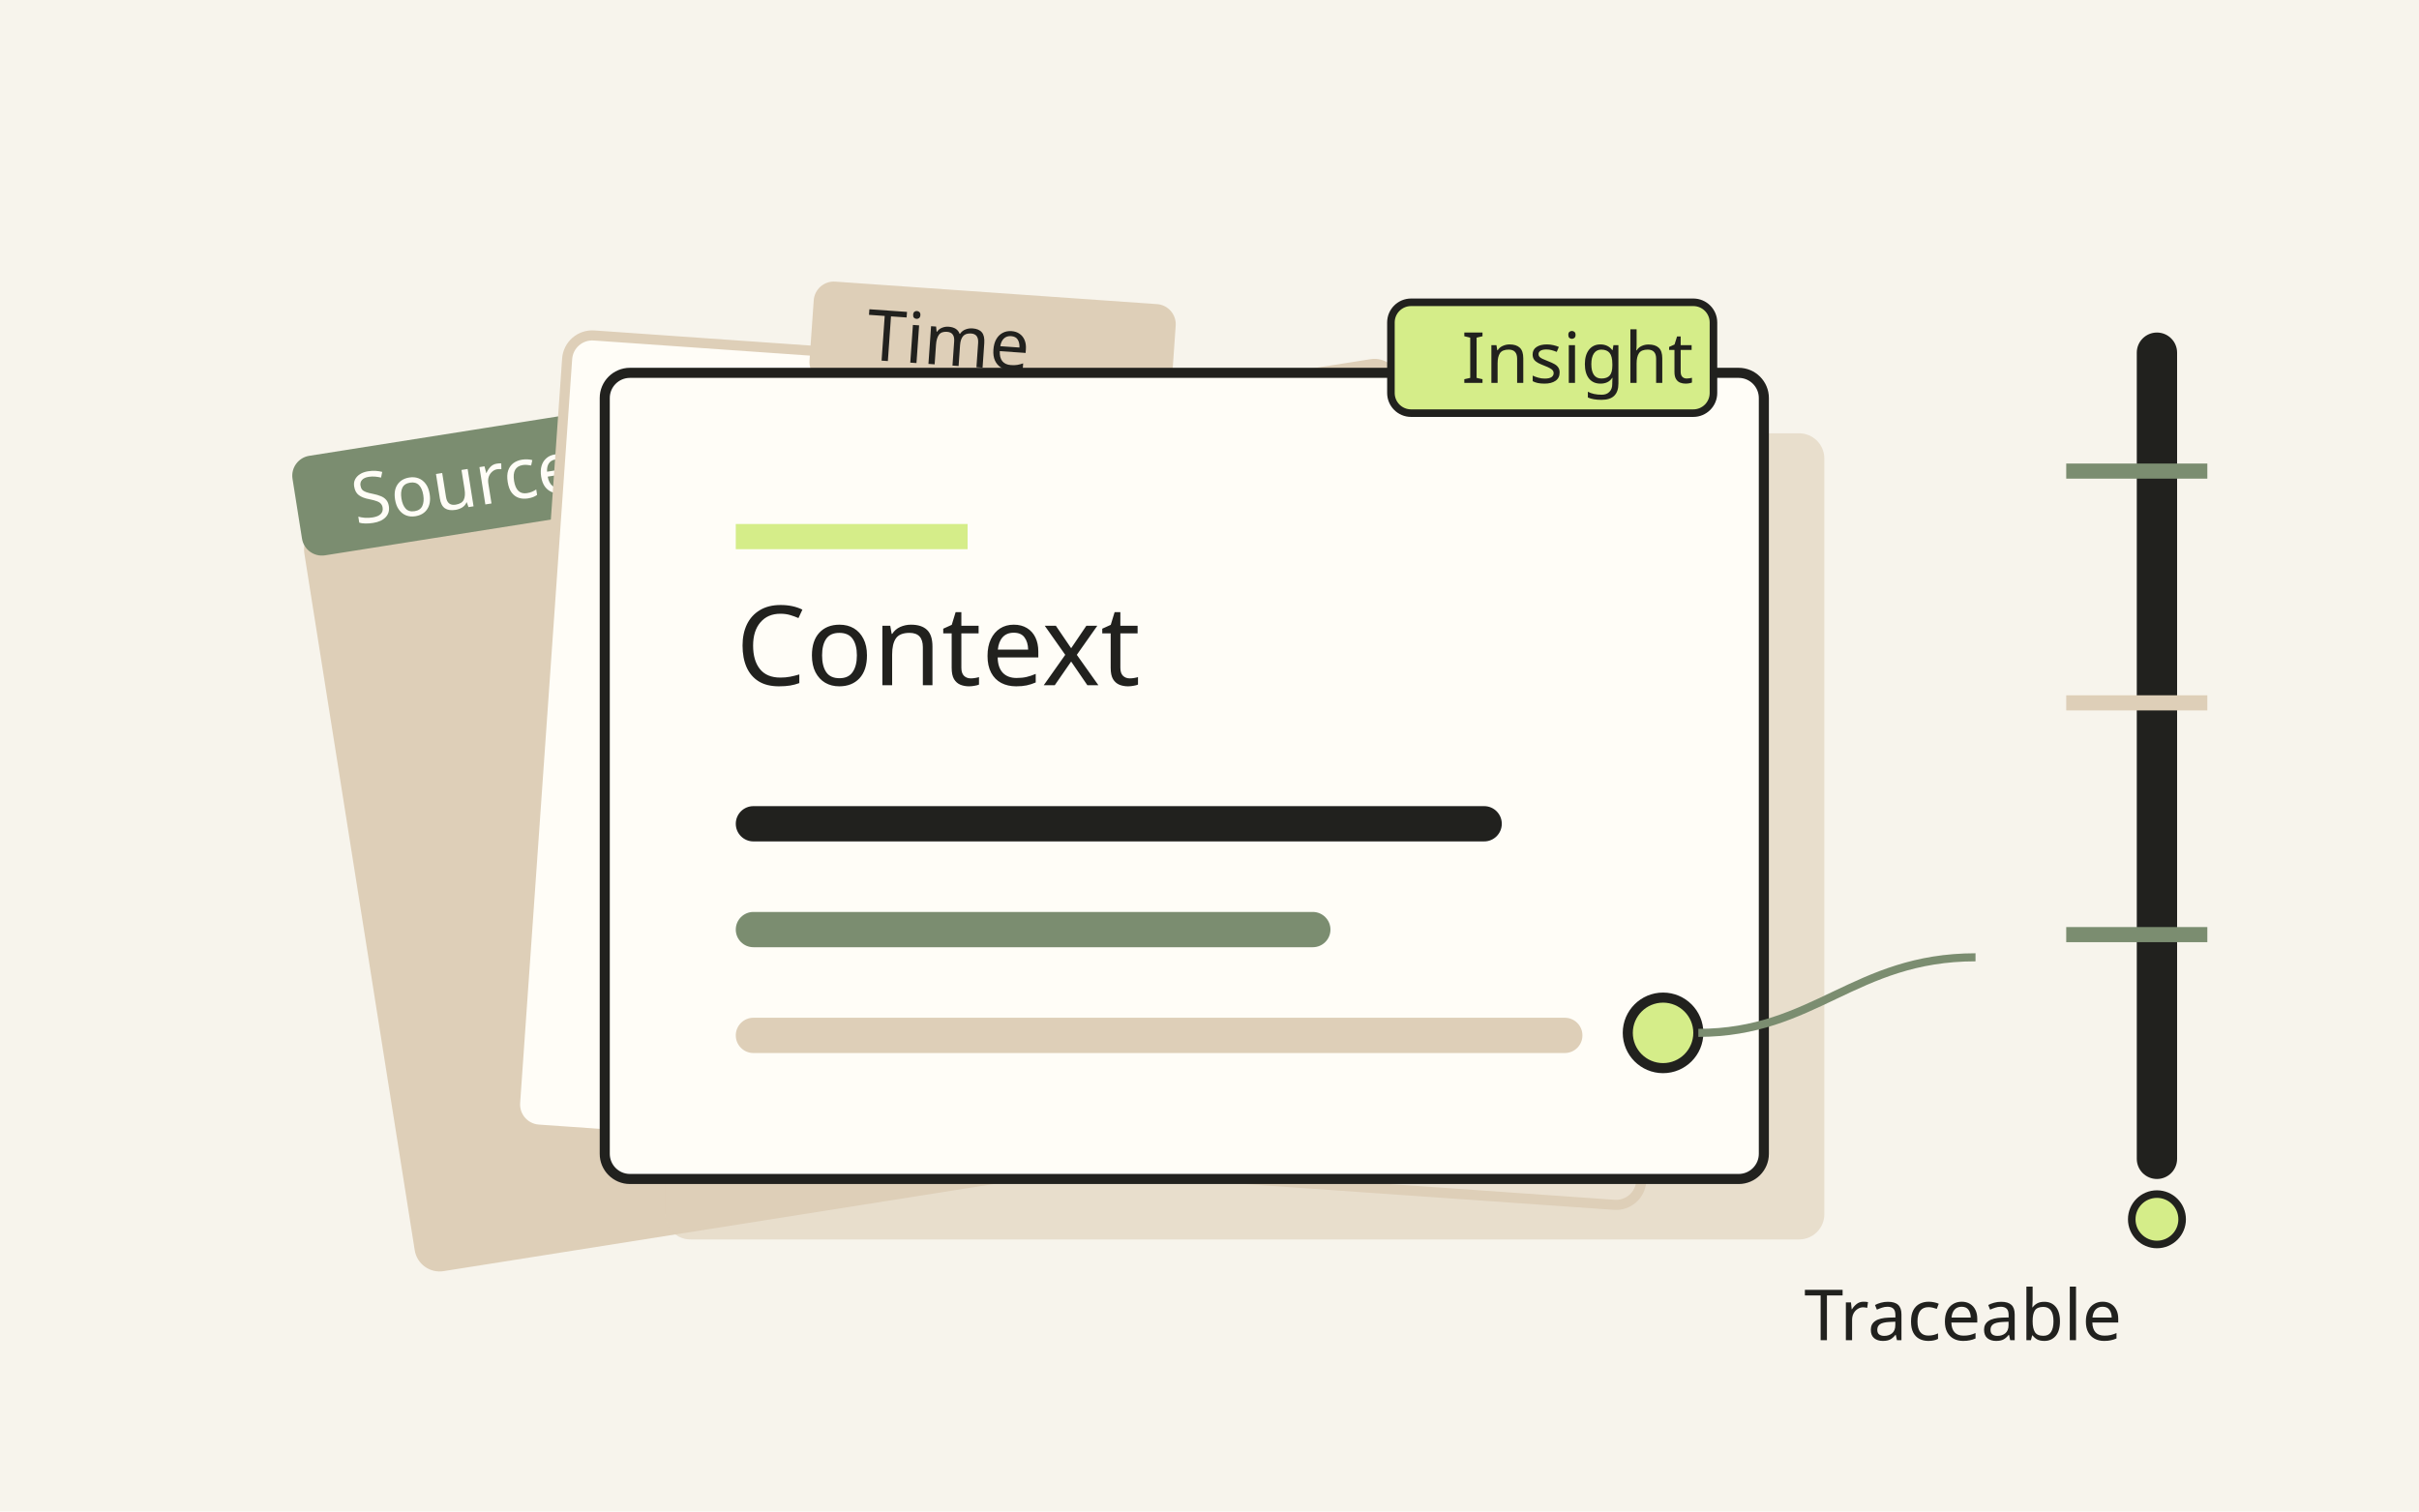
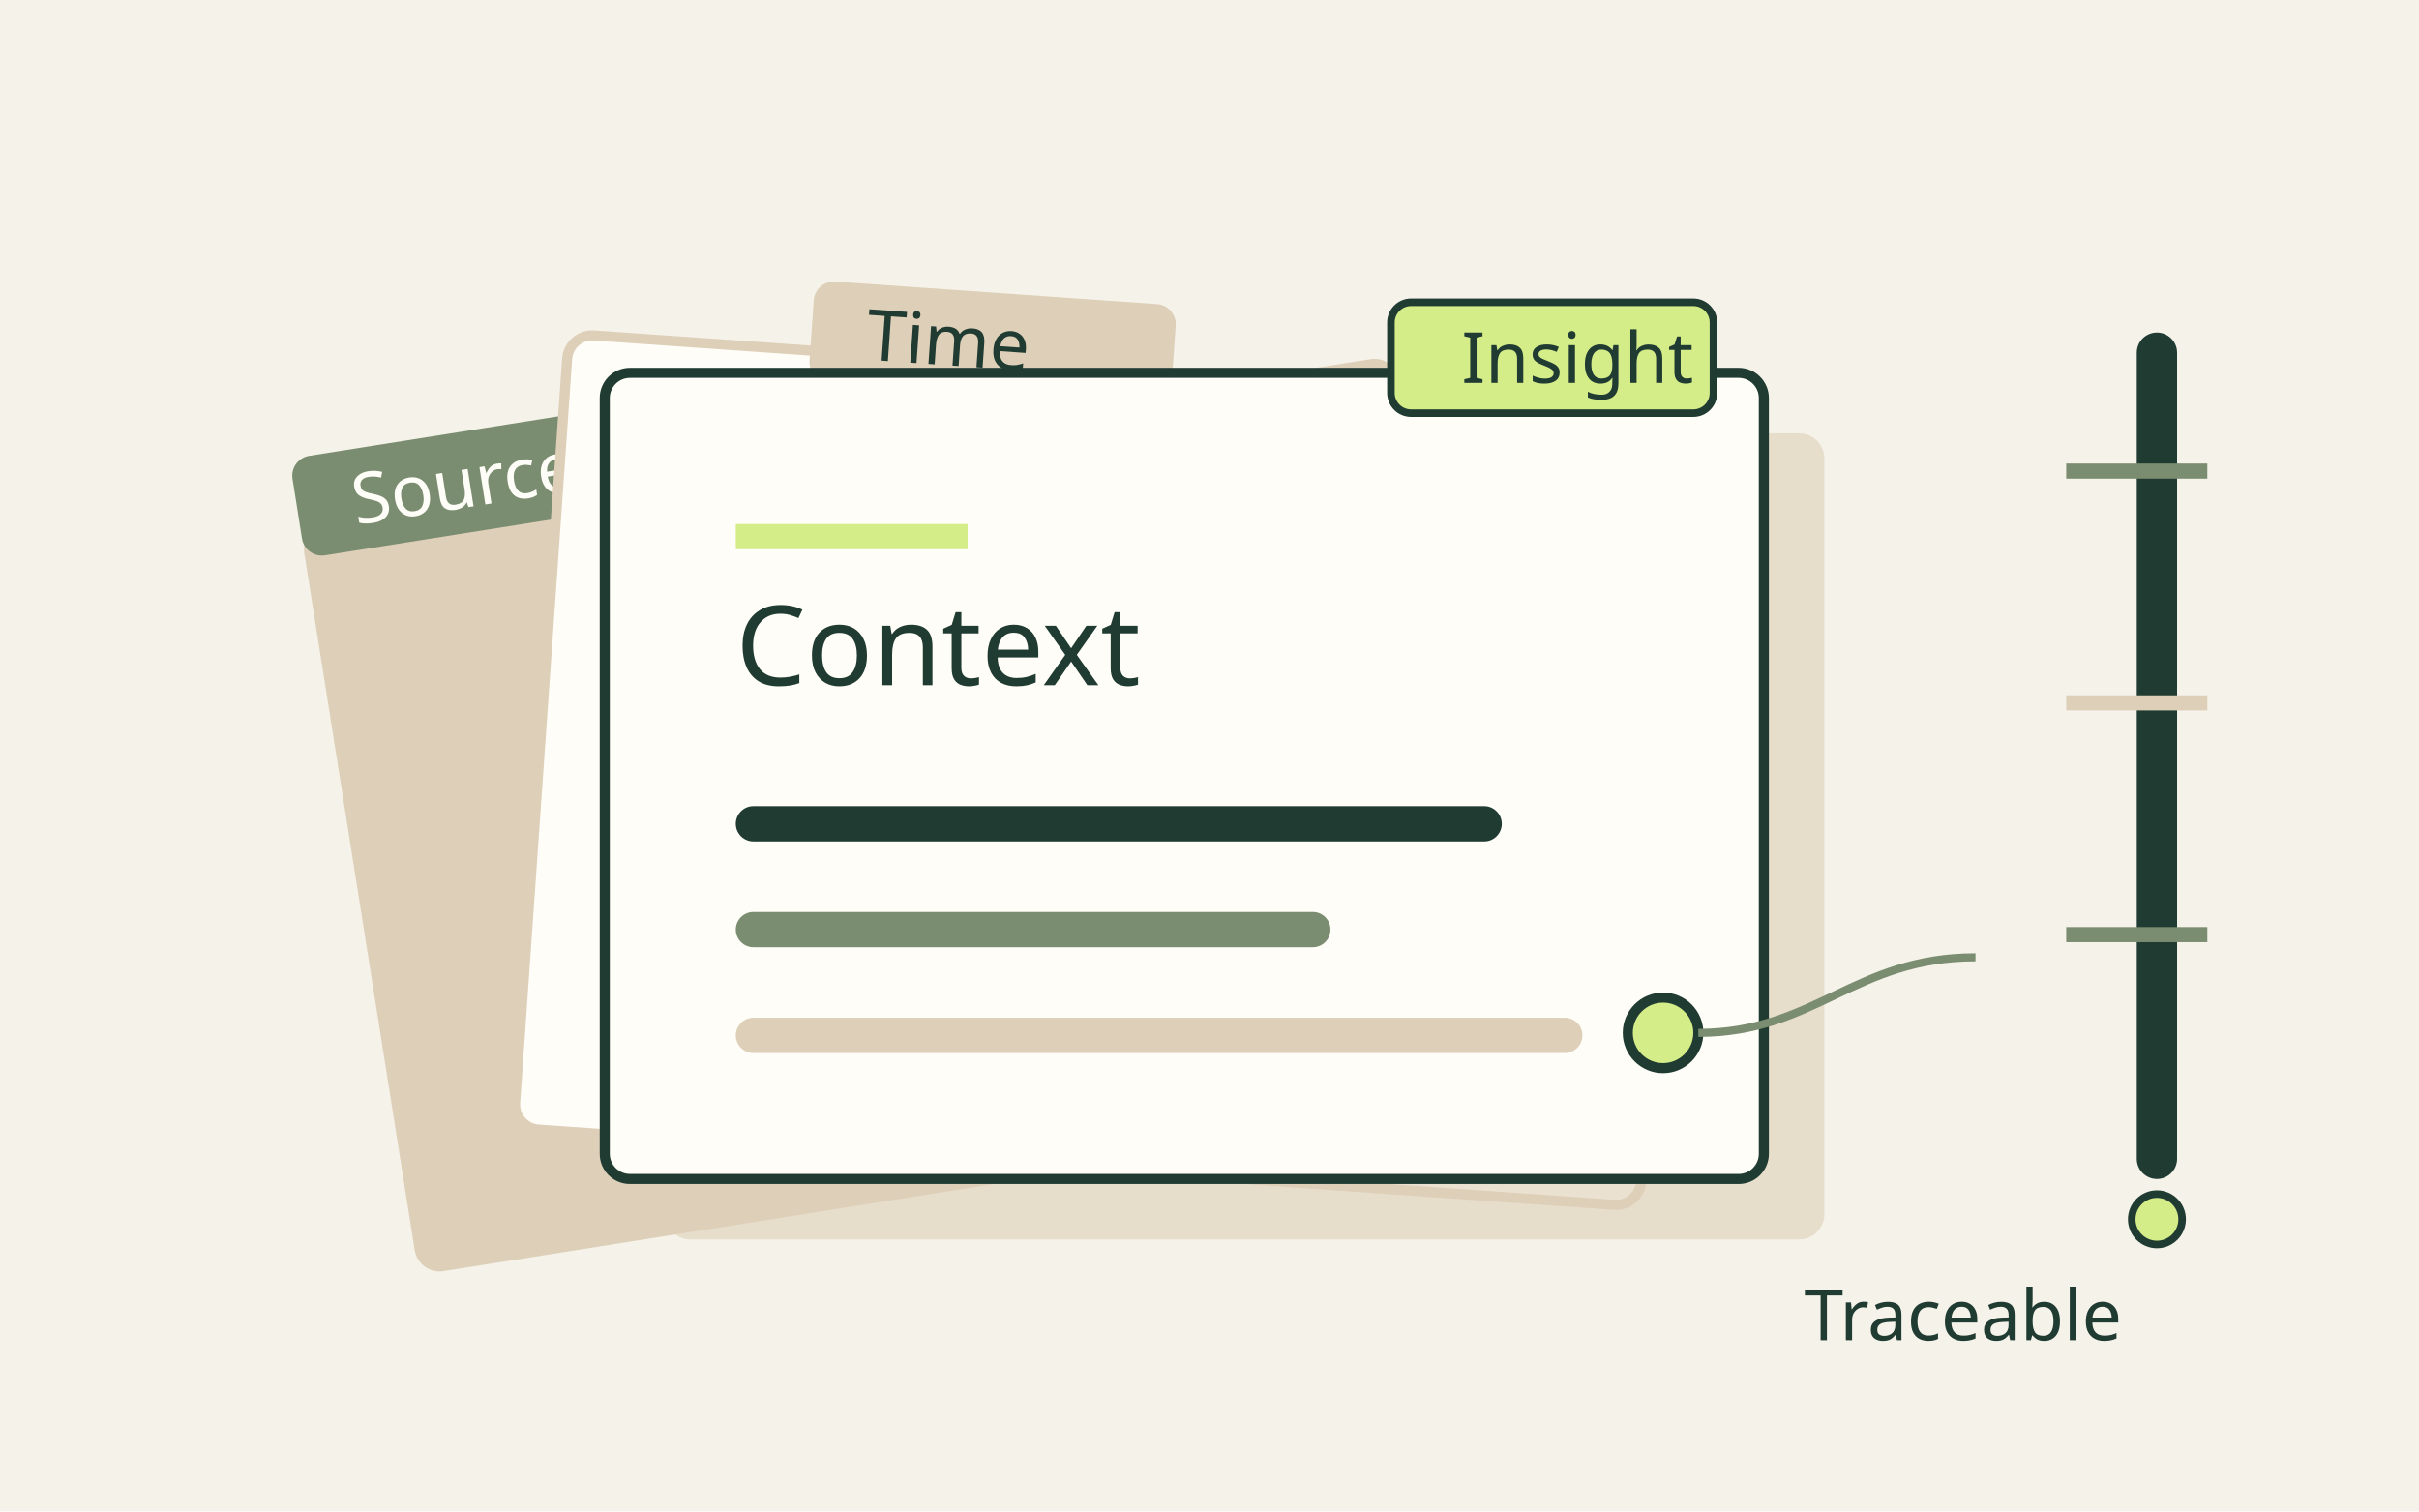
<svg xmlns="http://www.w3.org/2000/svg" viewBox="0 0 480 300" role="img" aria-labelledby="knowledge-title">
-   <rect width="480" height="300" fill="#f7f4ec" />
-   <rect x="424" y="66" width="8" height="168" rx="4" fill="#21211e" />
+   <rect width="480" height="300" fill="#f4f2e9" />
+   <rect x="424" y="66" width="8" height="168" rx="4" fill="#203b32" />
  <rect x="410" y="92" width="28" height="3" fill="#7b8d70" />
  <rect x="410" y="138" width="28" height="3" fill="#decfb8" />
  <rect x="410" y="184" width="28" height="3" fill="#7b8d70" />
-   <circle cx="428" cy="242" r="5" fill="#d5ed89" stroke="#21211e" stroke-width="1.5" />
+   <circle cx="428" cy="242" r="5" fill="#d5ed89" stroke="#203b32" stroke-width="1.5" />
  <g transform="rotate(-9 190 225)">
    <rect x="80" y="86" width="220" height="150" rx="5" fill="#decfb8" />
    <rect x="80" y="72" width="62" height="20" rx="4" fill="#7b8d70" />
    <text x="91" y="87" font-family="PingFang SC, sans-serif" font-size="14" fill="#fffdf7">Source</text>
  </g>
  <g transform="rotate(4 190 225)">
    <rect x="102" y="72" width="224" height="158" rx="5" fill="#fffdf7" stroke="#decfb8" stroke-width="2" />
    <rect x="150" y="58" width="72" height="20" rx="4" fill="#decfb8" />
-     <text x="161" y="73" font-family="PingFang SC, sans-serif" font-size="14" fill="#21211e">Time</text>
+     <text x="161" y="73" font-family="PingFang SC, sans-serif" font-size="14" fill="#203b32">Time</text>
  </g>
  <rect x="132" y="86" width="230" height="160" rx="5" fill="#decfb8" opacity=".6" />
-   <rect x="120" y="74" width="230" height="160" rx="5" fill="#fffdf7" stroke="#21211e" stroke-width="2" />
-   <rect x="276" y="60" width="64" height="22" rx="4" fill="#d5ed89" stroke="#21211e" stroke-width="1.5" />
-   <text x="290" y="76" font-family="PingFang SC, sans-serif" font-size="14" fill="#21211e">Insight</text>
+   <rect x="120" y="74" width="230" height="160" rx="5" fill="#fffdf7" stroke="#203b32" stroke-width="2" />
+   <rect x="276" y="60" width="64" height="22" rx="4" fill="#d5ed89" stroke="#203b32" stroke-width="1.5" />
+   <text x="290" y="76" font-family="PingFang SC, sans-serif" font-size="14" fill="#203b32">Insight</text>
  <rect x="146" y="104" width="46" height="5" fill="#d5ed89" />
-   <text x="146" y="136" font-family="PingFang SC, sans-serif" font-size="22" fill="#21211e">Context</text>
-   <rect x="146" y="160" width="152" height="7" rx="3.5" fill="#21211e" />
+   <text x="146" y="136" font-family="PingFang SC, sans-serif" font-size="22" fill="#203b32">Context</text>
+   <rect x="146" y="160" width="152" height="7" rx="3.5" fill="#203b32" />
  <rect x="146" y="181" width="118" height="7" rx="3.5" fill="#7b8d70" />
  <rect x="146" y="202" width="168" height="7" rx="3.5" fill="#decfb8" />
-   <circle cx="330" cy="205" r="7" fill="#d5ed89" stroke="#21211e" stroke-width="2" />
+   <circle cx="330" cy="205" r="7" fill="#d5ed89" stroke="#203b32" stroke-width="2" />
  <path d="M337 205 C360 205 368 190 392 190" fill="none" stroke="#7b8d70" stroke-width="1.6" />
-   <text x="358" y="266" font-family="PingFang SC, sans-serif" font-size="14" fill="#21211e">Traceable</text>
+   <text x="358" y="266" font-family="PingFang SC, sans-serif" font-size="14" fill="#203b32">Traceable</text>
</svg>
